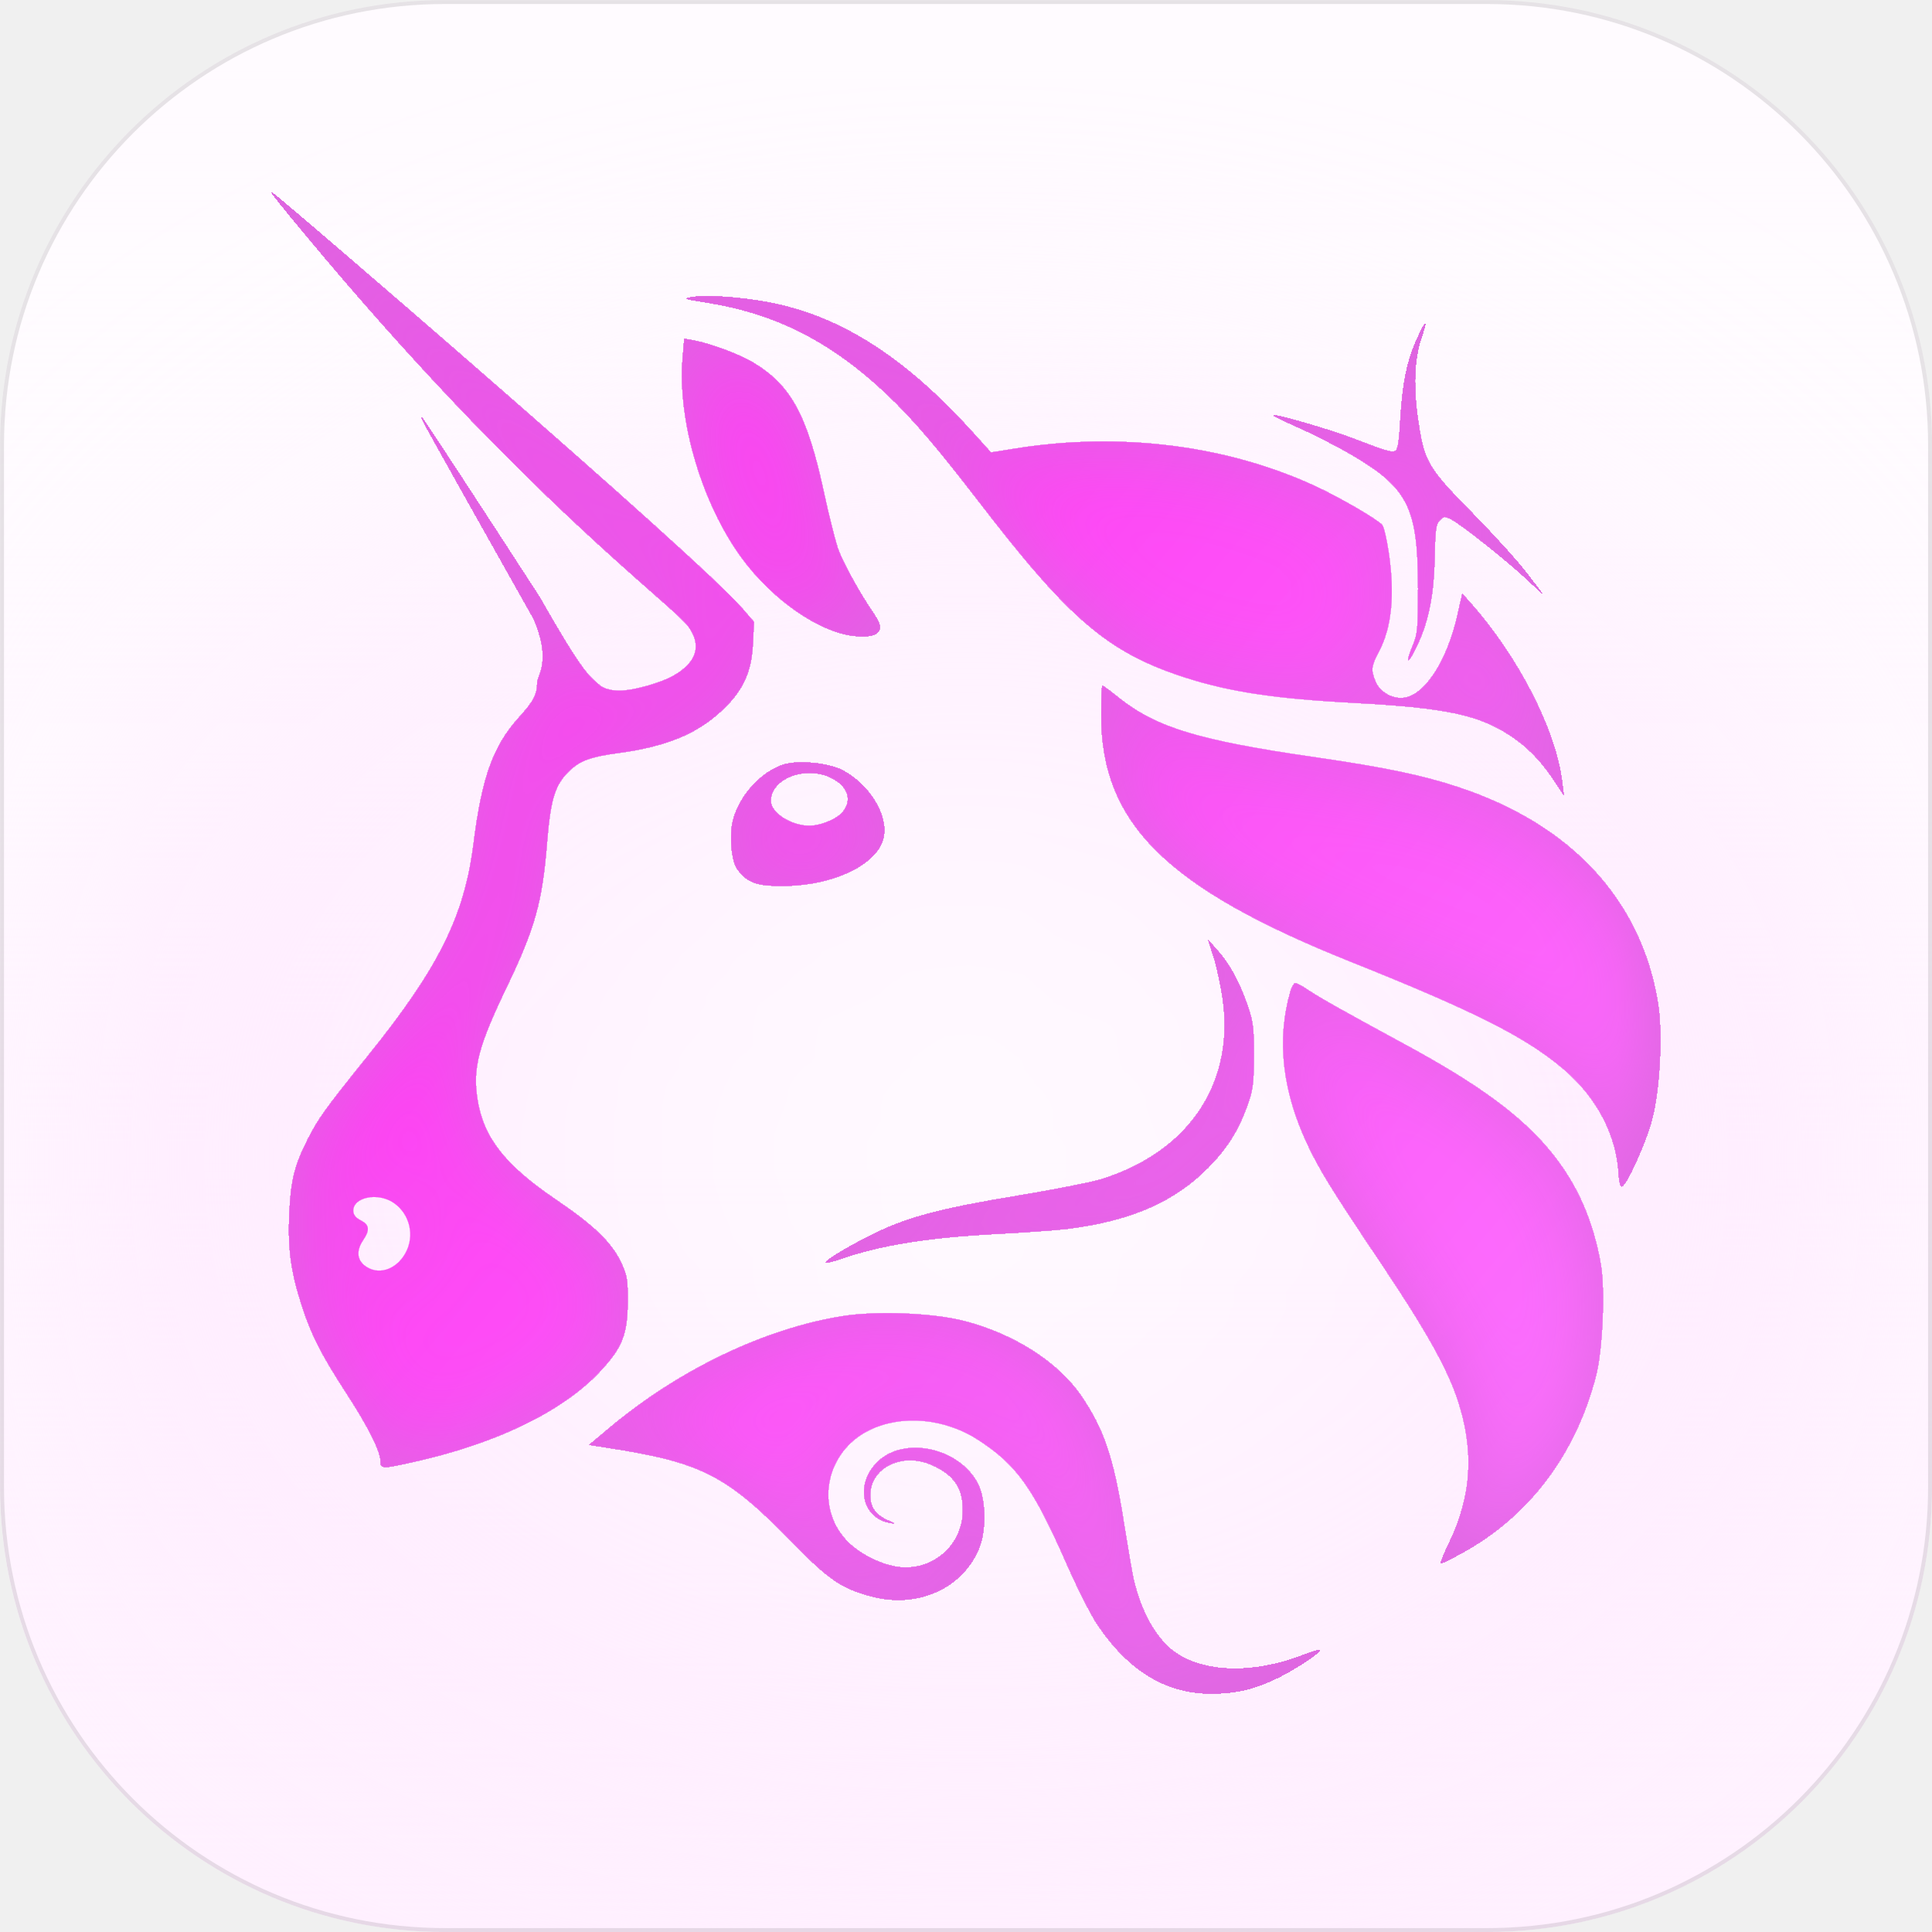
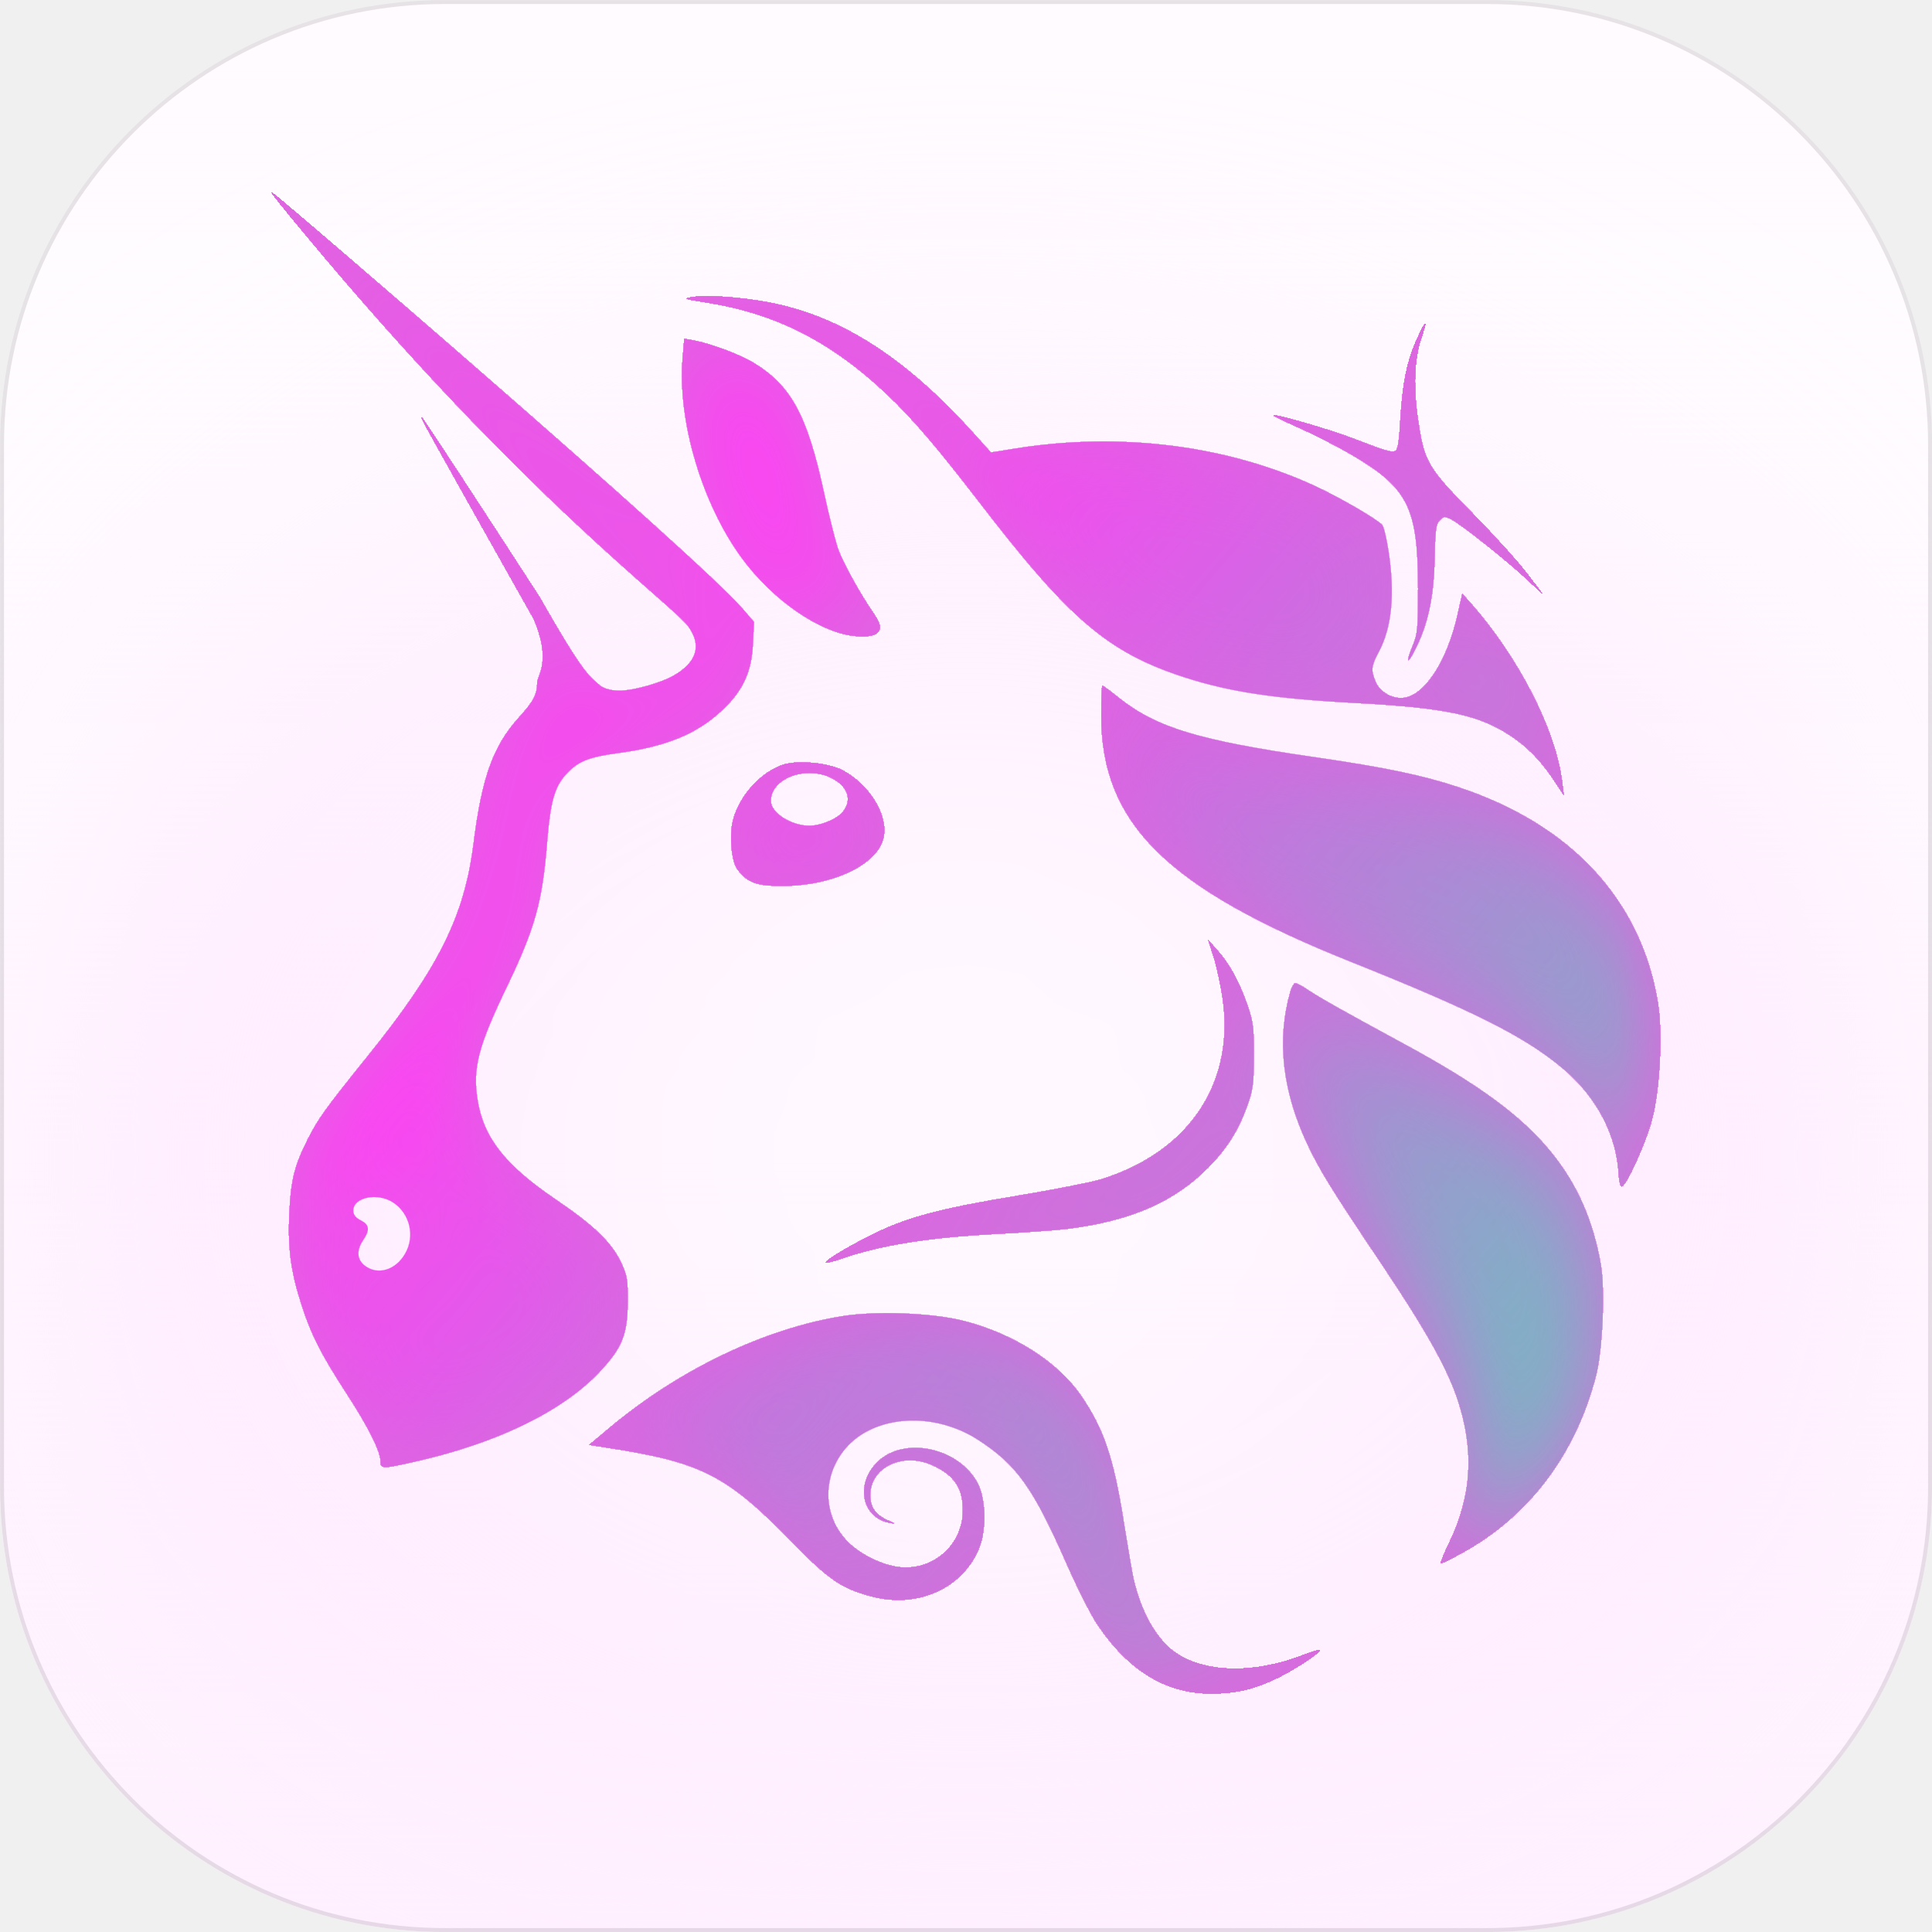
<svg xmlns="http://www.w3.org/2000/svg" width="20" height="20" viewBox="0 0 20 20" fill="none">
  <g clip-path="url(#clip0_2450_35919)">
    <rect width="20" height="20" rx="4.606" fill="#FFFBFF" />
    <rect width="20" height="20" rx="4.606" fill="url(#paint0_linear_2450_35919)" />
    <g filter="url(#filter0_f_2450_35919)">
      <ellipse cx="10" cy="12" rx="9.667" ry="7.667" fill="url(#paint1_radial_2450_35919)" fill-opacity="0.8" />
    </g>
    <g filter="url(#filter1_i_2450_35919)">
      <path d="M14.497 4.342C14.518 3.975 14.568 3.733 14.669 3.511C14.709 3.424 14.746 3.352 14.752 3.352C14.758 3.352 14.74 3.417 14.713 3.496C14.64 3.71 14.628 4.004 14.679 4.346C14.742 4.779 14.779 4.842 15.239 5.31C15.455 5.53 15.706 5.807 15.797 5.926L15.963 6.142L15.797 5.987C15.595 5.798 15.129 5.43 15.026 5.377C14.957 5.342 14.947 5.342 14.905 5.384C14.866 5.423 14.857 5.482 14.852 5.757C14.843 6.187 14.784 6.463 14.642 6.739C14.566 6.888 14.553 6.856 14.623 6.688C14.675 6.562 14.68 6.507 14.68 6.091C14.679 5.255 14.579 5.054 13.995 4.709C13.847 4.622 13.602 4.496 13.452 4.43C13.302 4.363 13.183 4.305 13.187 4.301C13.204 4.285 13.774 4.45 14.003 4.538C14.345 4.669 14.401 4.686 14.443 4.67C14.47 4.659 14.484 4.579 14.497 4.342Z" fill="url(#paint2_linear_2450_35919)" />
      <path d="M7.284 3.126C7.082 3.094 7.073 3.091 7.168 3.076C7.351 3.048 7.782 3.086 8.08 3.157C8.773 3.32 9.405 3.74 10.079 4.486L10.258 4.684L10.514 4.643C11.593 4.471 12.69 4.608 13.608 5.029C13.861 5.145 14.259 5.376 14.309 5.435C14.325 5.454 14.354 5.576 14.374 5.706C14.442 6.155 14.408 6.499 14.269 6.756C14.194 6.896 14.19 6.94 14.241 7.06C14.281 7.156 14.393 7.227 14.505 7.226C14.733 7.226 14.979 6.86 15.092 6.35L15.138 6.147L15.227 6.248C15.718 6.801 16.104 7.555 16.17 8.092L16.188 8.231L16.105 8.104C15.963 7.885 15.82 7.736 15.637 7.616C15.308 7.399 14.96 7.326 14.037 7.277C13.203 7.234 12.732 7.163 12.264 7.012C11.468 6.754 11.067 6.41 10.122 5.178C9.702 4.631 9.443 4.328 9.185 4.084C8.598 3.53 8.022 3.239 7.284 3.126Z" fill="url(#paint3_linear_2450_35919)" />
      <path d="M7.678 5.776C7.266 5.214 7.012 4.351 7.067 3.707L7.084 3.507L7.178 3.524C7.354 3.556 7.657 3.668 7.798 3.754C8.188 3.989 8.356 4.298 8.528 5.093C8.578 5.325 8.644 5.589 8.674 5.678C8.723 5.821 8.908 6.156 9.058 6.374C9.166 6.531 9.094 6.605 8.855 6.584C8.49 6.551 7.996 6.212 7.678 5.776Z" fill="url(#paint4_linear_2450_35919)" />
      <path d="M13.998 9.962C12.077 9.194 11.4 8.526 11.4 7.4C11.4 7.235 11.406 7.099 11.413 7.099C11.42 7.099 11.494 7.154 11.578 7.221C11.968 7.531 12.404 7.664 13.612 7.839C14.322 7.942 14.723 8.025 15.091 8.147C16.264 8.533 16.99 9.318 17.163 10.386C17.213 10.696 17.184 11.278 17.102 11.585C17.038 11.828 16.841 12.264 16.789 12.281C16.775 12.286 16.761 12.231 16.757 12.156C16.737 11.755 16.533 11.364 16.191 11.072C15.801 10.739 15.278 10.474 13.998 9.962Z" fill="url(#paint5_linear_2450_35919)" />
      <path d="M12.649 10.282C12.625 10.139 12.584 9.958 12.556 9.878L12.508 9.733L12.598 9.834C12.725 9.975 12.824 10.155 12.909 10.394C12.973 10.577 12.98 10.631 12.98 10.928C12.979 11.22 12.971 11.281 12.912 11.446C12.818 11.705 12.701 11.889 12.506 12.087C12.155 12.442 11.704 12.638 11.053 12.72C10.94 12.734 10.61 12.758 10.32 12.773C9.589 12.811 9.108 12.889 8.675 13.04C8.613 13.061 8.558 13.074 8.552 13.069C8.535 13.052 8.829 12.877 9.072 12.761C9.415 12.597 9.756 12.507 10.521 12.381C10.898 12.318 11.288 12.242 11.387 12.212C12.322 11.927 12.803 11.192 12.649 10.282Z" fill="url(#paint6_linear_2450_35919)" />
      <path d="M13.53 11.836C13.275 11.291 13.216 10.764 13.356 10.273C13.371 10.221 13.395 10.178 13.409 10.178C13.424 10.178 13.484 10.21 13.543 10.25C13.661 10.329 13.897 10.461 14.525 10.802C15.31 11.226 15.757 11.556 16.061 11.932C16.328 12.261 16.492 12.636 16.572 13.093C16.617 13.352 16.59 13.975 16.523 14.236C16.312 15.059 15.822 15.704 15.123 16.081C15.021 16.137 14.929 16.182 14.919 16.182C14.909 16.182 14.946 16.088 15.002 15.973C15.237 15.484 15.264 15.009 15.086 14.48C14.977 14.156 14.755 13.761 14.307 13.093C13.786 12.317 13.658 12.11 13.53 11.836Z" fill="url(#paint7_linear_2450_35919)" />
      <path d="M6.313 14.779C7.026 14.18 7.913 13.755 8.721 13.625C9.07 13.569 9.65 13.591 9.972 13.673C10.489 13.804 10.952 14.099 11.192 14.45C11.427 14.793 11.528 15.091 11.633 15.756C11.675 16.018 11.72 16.282 11.733 16.341C11.812 16.686 11.966 16.961 12.156 17.1C12.458 17.319 12.978 17.333 13.489 17.135C13.576 17.101 13.651 17.078 13.657 17.083C13.675 17.101 13.418 17.273 13.236 17.363C12.991 17.484 12.797 17.531 12.539 17.531C12.07 17.531 11.681 17.294 11.357 16.811C11.293 16.716 11.149 16.432 11.038 16.179C10.695 15.402 10.526 15.165 10.128 14.907C9.782 14.681 9.335 14.641 8.999 14.805C8.558 15.02 8.435 15.58 8.751 15.935C8.876 16.076 9.111 16.198 9.302 16.222C9.66 16.266 9.968 15.995 9.968 15.636C9.968 15.402 9.878 15.269 9.651 15.167C9.34 15.028 9.007 15.191 9.008 15.48C9.009 15.604 9.063 15.681 9.188 15.738C9.268 15.773 9.27 15.776 9.204 15.763C8.92 15.704 8.853 15.363 9.082 15.136C9.357 14.864 9.925 14.984 10.121 15.356C10.203 15.512 10.212 15.822 10.141 16.01C9.981 16.429 9.514 16.65 9.041 16.53C8.718 16.448 8.587 16.36 8.198 15.962C7.523 15.271 7.261 15.137 6.287 14.986L6.101 14.957L6.313 14.779Z" fill="url(#paint8_linear_2450_35919)" />
      <path fill-rule="evenodd" clip-rule="evenodd" d="M3.145 2.407C5.4 5.127 6.953 6.249 7.126 6.486C7.268 6.682 7.214 6.858 6.97 6.996C6.835 7.072 6.555 7.15 6.416 7.15C6.258 7.15 6.203 7.09 6.203 7.09C6.112 7.003 6.06 7.018 5.589 6.188C4.936 5.18 4.389 4.345 4.374 4.331C4.34 4.298 4.34 4.299 5.523 6.402C5.714 6.84 5.561 7.001 5.561 7.063C5.561 7.19 5.526 7.257 5.368 7.432C5.106 7.723 4.988 8.05 4.903 8.728C4.808 9.487 4.541 10.023 3.8 10.941C3.367 11.479 3.296 11.577 3.186 11.794C3.049 12.066 3.011 12.219 2.995 12.563C2.979 12.928 3.011 13.163 3.123 13.511C3.221 13.816 3.323 14.017 3.584 14.42C3.81 14.767 3.94 15.025 3.94 15.126C3.94 15.206 3.956 15.207 4.305 15.128C5.142 14.94 5.822 14.61 6.204 14.205C6.441 13.954 6.496 13.816 6.498 13.473C6.499 13.248 6.491 13.201 6.43 13.072C6.331 12.862 6.15 12.687 5.751 12.416C5.228 12.061 5.004 11.775 4.943 11.382C4.892 11.059 4.951 10.831 5.24 10.229C5.54 9.605 5.614 9.34 5.664 8.711C5.696 8.305 5.741 8.145 5.859 8.016C5.981 7.882 6.091 7.837 6.394 7.796C6.888 7.729 7.203 7.602 7.461 7.365C7.686 7.159 7.78 6.962 7.794 6.664L7.805 6.438L7.68 6.293C7.226 5.767 2.841 1.994 2.813 1.994C2.807 1.994 2.956 2.18 3.145 2.407ZM4.195 12.976C4.298 12.795 4.243 12.563 4.071 12.449C3.909 12.342 3.657 12.393 3.657 12.532C3.657 12.575 3.681 12.606 3.734 12.633C3.824 12.679 3.831 12.731 3.76 12.837C3.688 12.944 3.694 13.038 3.776 13.102C3.909 13.205 4.097 13.149 4.195 12.976Z" fill="url(#paint9_linear_2450_35919)" />
      <path fill-rule="evenodd" clip-rule="evenodd" d="M8.117 7.914C7.885 7.985 7.659 8.229 7.59 8.485C7.547 8.642 7.571 8.916 7.635 9C7.738 9.137 7.838 9.173 8.107 9.171C8.636 9.168 9.095 8.942 9.148 8.661C9.192 8.43 8.99 8.111 8.712 7.97C8.569 7.898 8.264 7.869 8.117 7.914ZM8.734 8.394C8.816 8.279 8.78 8.155 8.641 8.071C8.378 7.911 7.979 8.043 7.979 8.291C7.979 8.414 8.187 8.548 8.377 8.548C8.504 8.548 8.678 8.473 8.734 8.394Z" fill="url(#paint10_linear_2450_35919)" />
    </g>
  </g>
  <rect x="0.021" y="0.021" width="19.959" height="19.959" rx="4.585" stroke="black" stroke-opacity="0.1" stroke-width="0.041" />
  <defs>
    <filter id="filter0_f_2450_35919" x="-3.167" y="0.833" width="26.333" height="22.333" filterUnits="userSpaceOnUse" color-interpolation-filters="sRGB">
      <feFlood flood-opacity="0" result="BackgroundImageFix" />
      <feBlend mode="normal" in="SourceGraphic" in2="BackgroundImageFix" result="shape" />
      <feGaussianBlur stdDeviation="1.75" result="effect1_foregroundBlur_2450_35919" />
    </filter>
    <filter id="filter1_i_2450_35919" x="2.812" y="1.994" width="14.375" height="15.538" filterUnits="userSpaceOnUse" color-interpolation-filters="sRGB">
      <feFlood flood-opacity="0" result="BackgroundImageFix" />
      <feBlend mode="normal" in="SourceGraphic" in2="BackgroundImageFix" result="shape" />
      <feColorMatrix in="SourceAlpha" type="matrix" values="0 0 0 0 0 0 0 0 0 0 0 0 0 0 0 0 0 0 127 0" result="hardAlpha" />
      <feOffset />
      <feGaussianBlur stdDeviation="0.472" />
      <feComposite in2="hardAlpha" operator="arithmetic" k2="-1" k3="1" />
      <feColorMatrix type="matrix" values="0 0 0 0 0.865 0 0 0 0 0.401 0 0 0 0 0.875 0 0 0 1 0" />
      <feBlend mode="normal" in2="shape" result="effect1_innerShadow_2450_35919" />
    </filter>
    <linearGradient id="paint0_linear_2450_35919" x1="7.667" y1="20" x2="7.667" y2="0" gradientUnits="userSpaceOnUse">
      <stop stop-color="#FFF1FF" />
      <stop offset="1" stop-color="white" stop-opacity="0" />
    </linearGradient>
    <radialGradient id="paint1_radial_2450_35919" cx="0" cy="0" r="1" gradientUnits="userSpaceOnUse" gradientTransform="translate(10.0123 11.9901) rotate(35.9783) scale(9.71138 9.26994)">
      <stop stop-color="white" />
      <stop offset="1" stop-color="#FFE3FF" />
    </radialGradient>
    <linearGradient id="paint2_linear_2450_35919" x1="16.465" y1="15.099" x2="7.333" y2="7.333" gradientUnits="userSpaceOnUse">
-       <stop stop-color="#FC72FF" />
+       <stop stop-color="#6FBFBF" />
      <stop offset="1" stop-color="#FF41F4" />
    </linearGradient>
    <linearGradient id="paint3_linear_2450_35919" x1="16.465" y1="15.099" x2="7.333" y2="7.333" gradientUnits="userSpaceOnUse">
-       <stop stop-color="#FC72FF" />
+       <stop stop-color="#6FBFBF" />
      <stop offset="1" stop-color="#FF41F4" />
    </linearGradient>
    <linearGradient id="paint4_linear_2450_35919" x1="16.465" y1="15.099" x2="7.333" y2="7.333" gradientUnits="userSpaceOnUse">
-       <stop stop-color="#FC72FF" />
+       <stop stop-color="#6FBFBF" />
      <stop offset="1" stop-color="#FF41F4" />
    </linearGradient>
    <linearGradient id="paint5_linear_2450_35919" x1="16.465" y1="15.099" x2="7.333" y2="7.333" gradientUnits="userSpaceOnUse">
-       <stop stop-color="#FC72FF" />
+       <stop stop-color="#6FBFBF" />
      <stop offset="1" stop-color="#FF41F4" />
    </linearGradient>
    <linearGradient id="paint6_linear_2450_35919" x1="16.465" y1="15.099" x2="7.333" y2="7.333" gradientUnits="userSpaceOnUse">
-       <stop stop-color="#FC72FF" />
+       <stop stop-color="#6FBFBF" />
      <stop offset="1" stop-color="#FF41F4" />
    </linearGradient>
    <linearGradient id="paint7_linear_2450_35919" x1="16.465" y1="15.099" x2="7.333" y2="7.333" gradientUnits="userSpaceOnUse">
-       <stop stop-color="#FC72FF" />
+       <stop stop-color="#6FBFBF" />
      <stop offset="1" stop-color="#FF41F4" />
    </linearGradient>
    <linearGradient id="paint8_linear_2450_35919" x1="16.465" y1="15.099" x2="7.333" y2="7.333" gradientUnits="userSpaceOnUse">
-       <stop stop-color="#FC72FF" />
+       <stop stop-color="#6FBFBF" />
      <stop offset="1" stop-color="#FF41F4" />
    </linearGradient>
    <linearGradient id="paint9_linear_2450_35919" x1="16.465" y1="15.099" x2="7.333" y2="7.333" gradientUnits="userSpaceOnUse">
-       <stop stop-color="#FC72FF" />
+       <stop stop-color="#6FBFBF" />
      <stop offset="1" stop-color="#FF41F4" />
    </linearGradient>
    <linearGradient id="paint10_linear_2450_35919" x1="16.465" y1="15.099" x2="7.333" y2="7.333" gradientUnits="userSpaceOnUse">
-       <stop stop-color="#FC72FF" />
+       <stop stop-color="#6FBFBF" />
      <stop offset="1" stop-color="#FF41F4" />
    </linearGradient>
    <clipPath id="clip0_2450_35919">
      <rect width="20" height="20" rx="4.606" fill="white" />
    </clipPath>
  </defs>
</svg>
